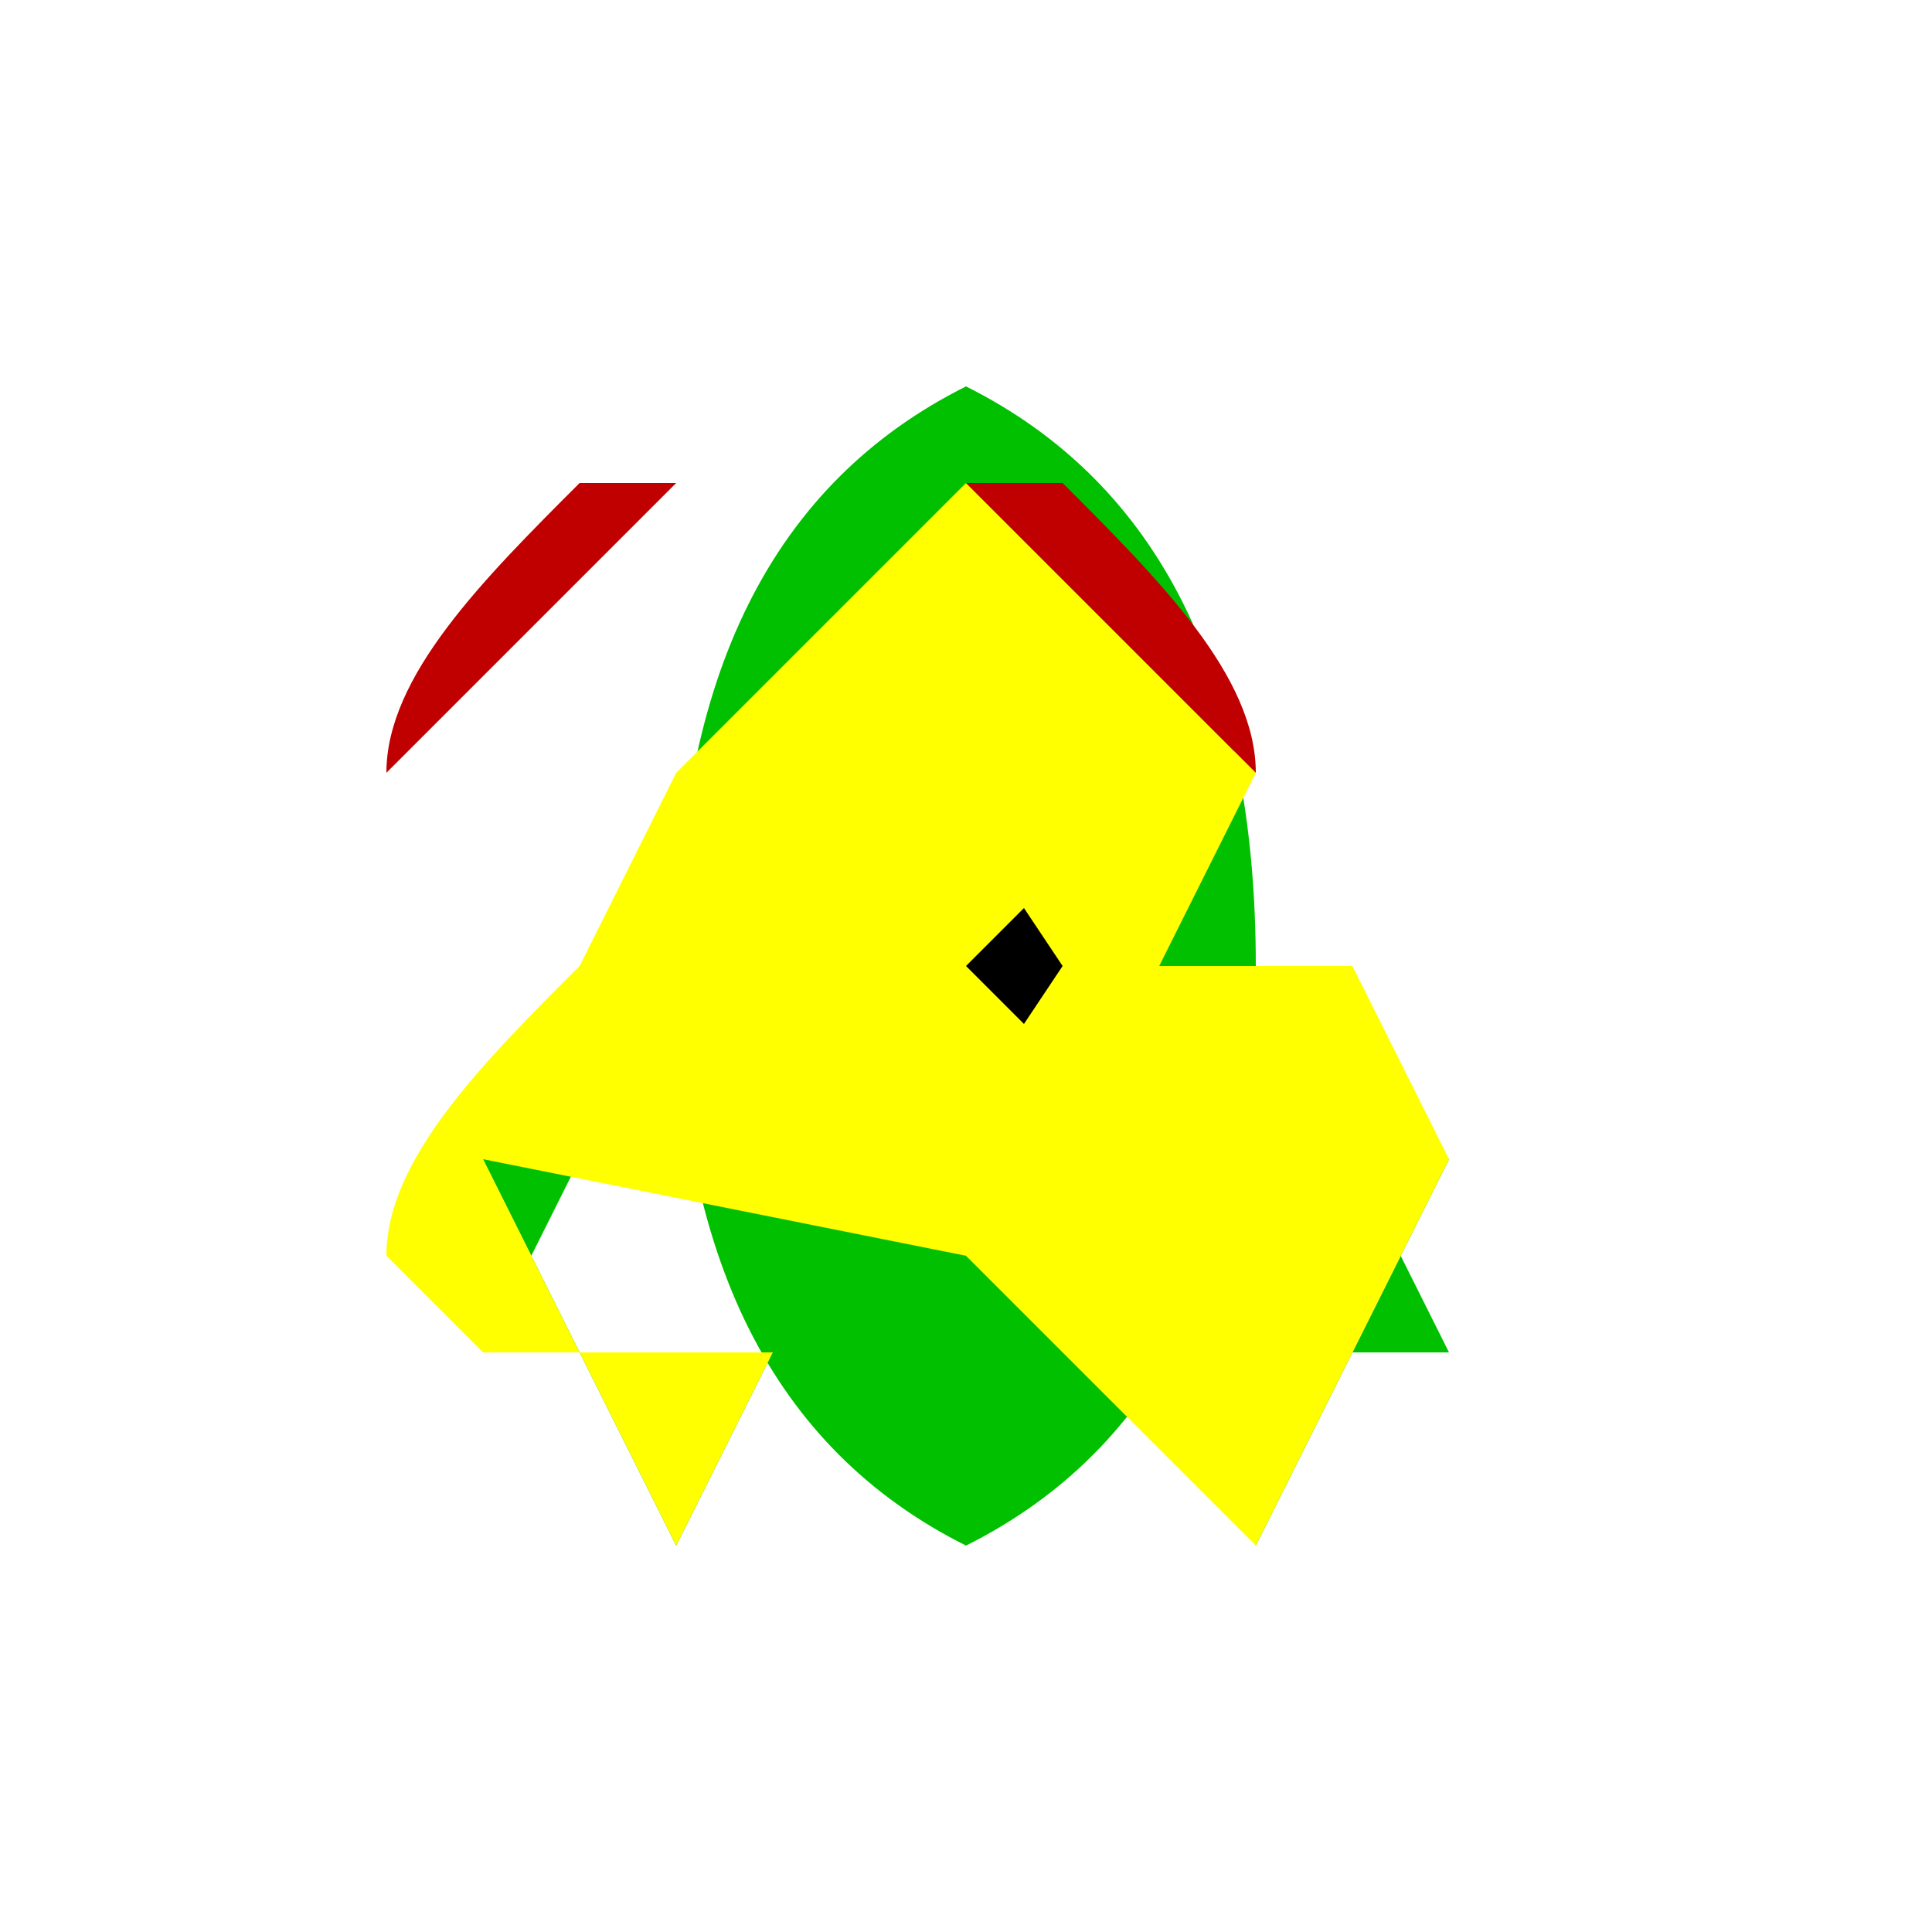
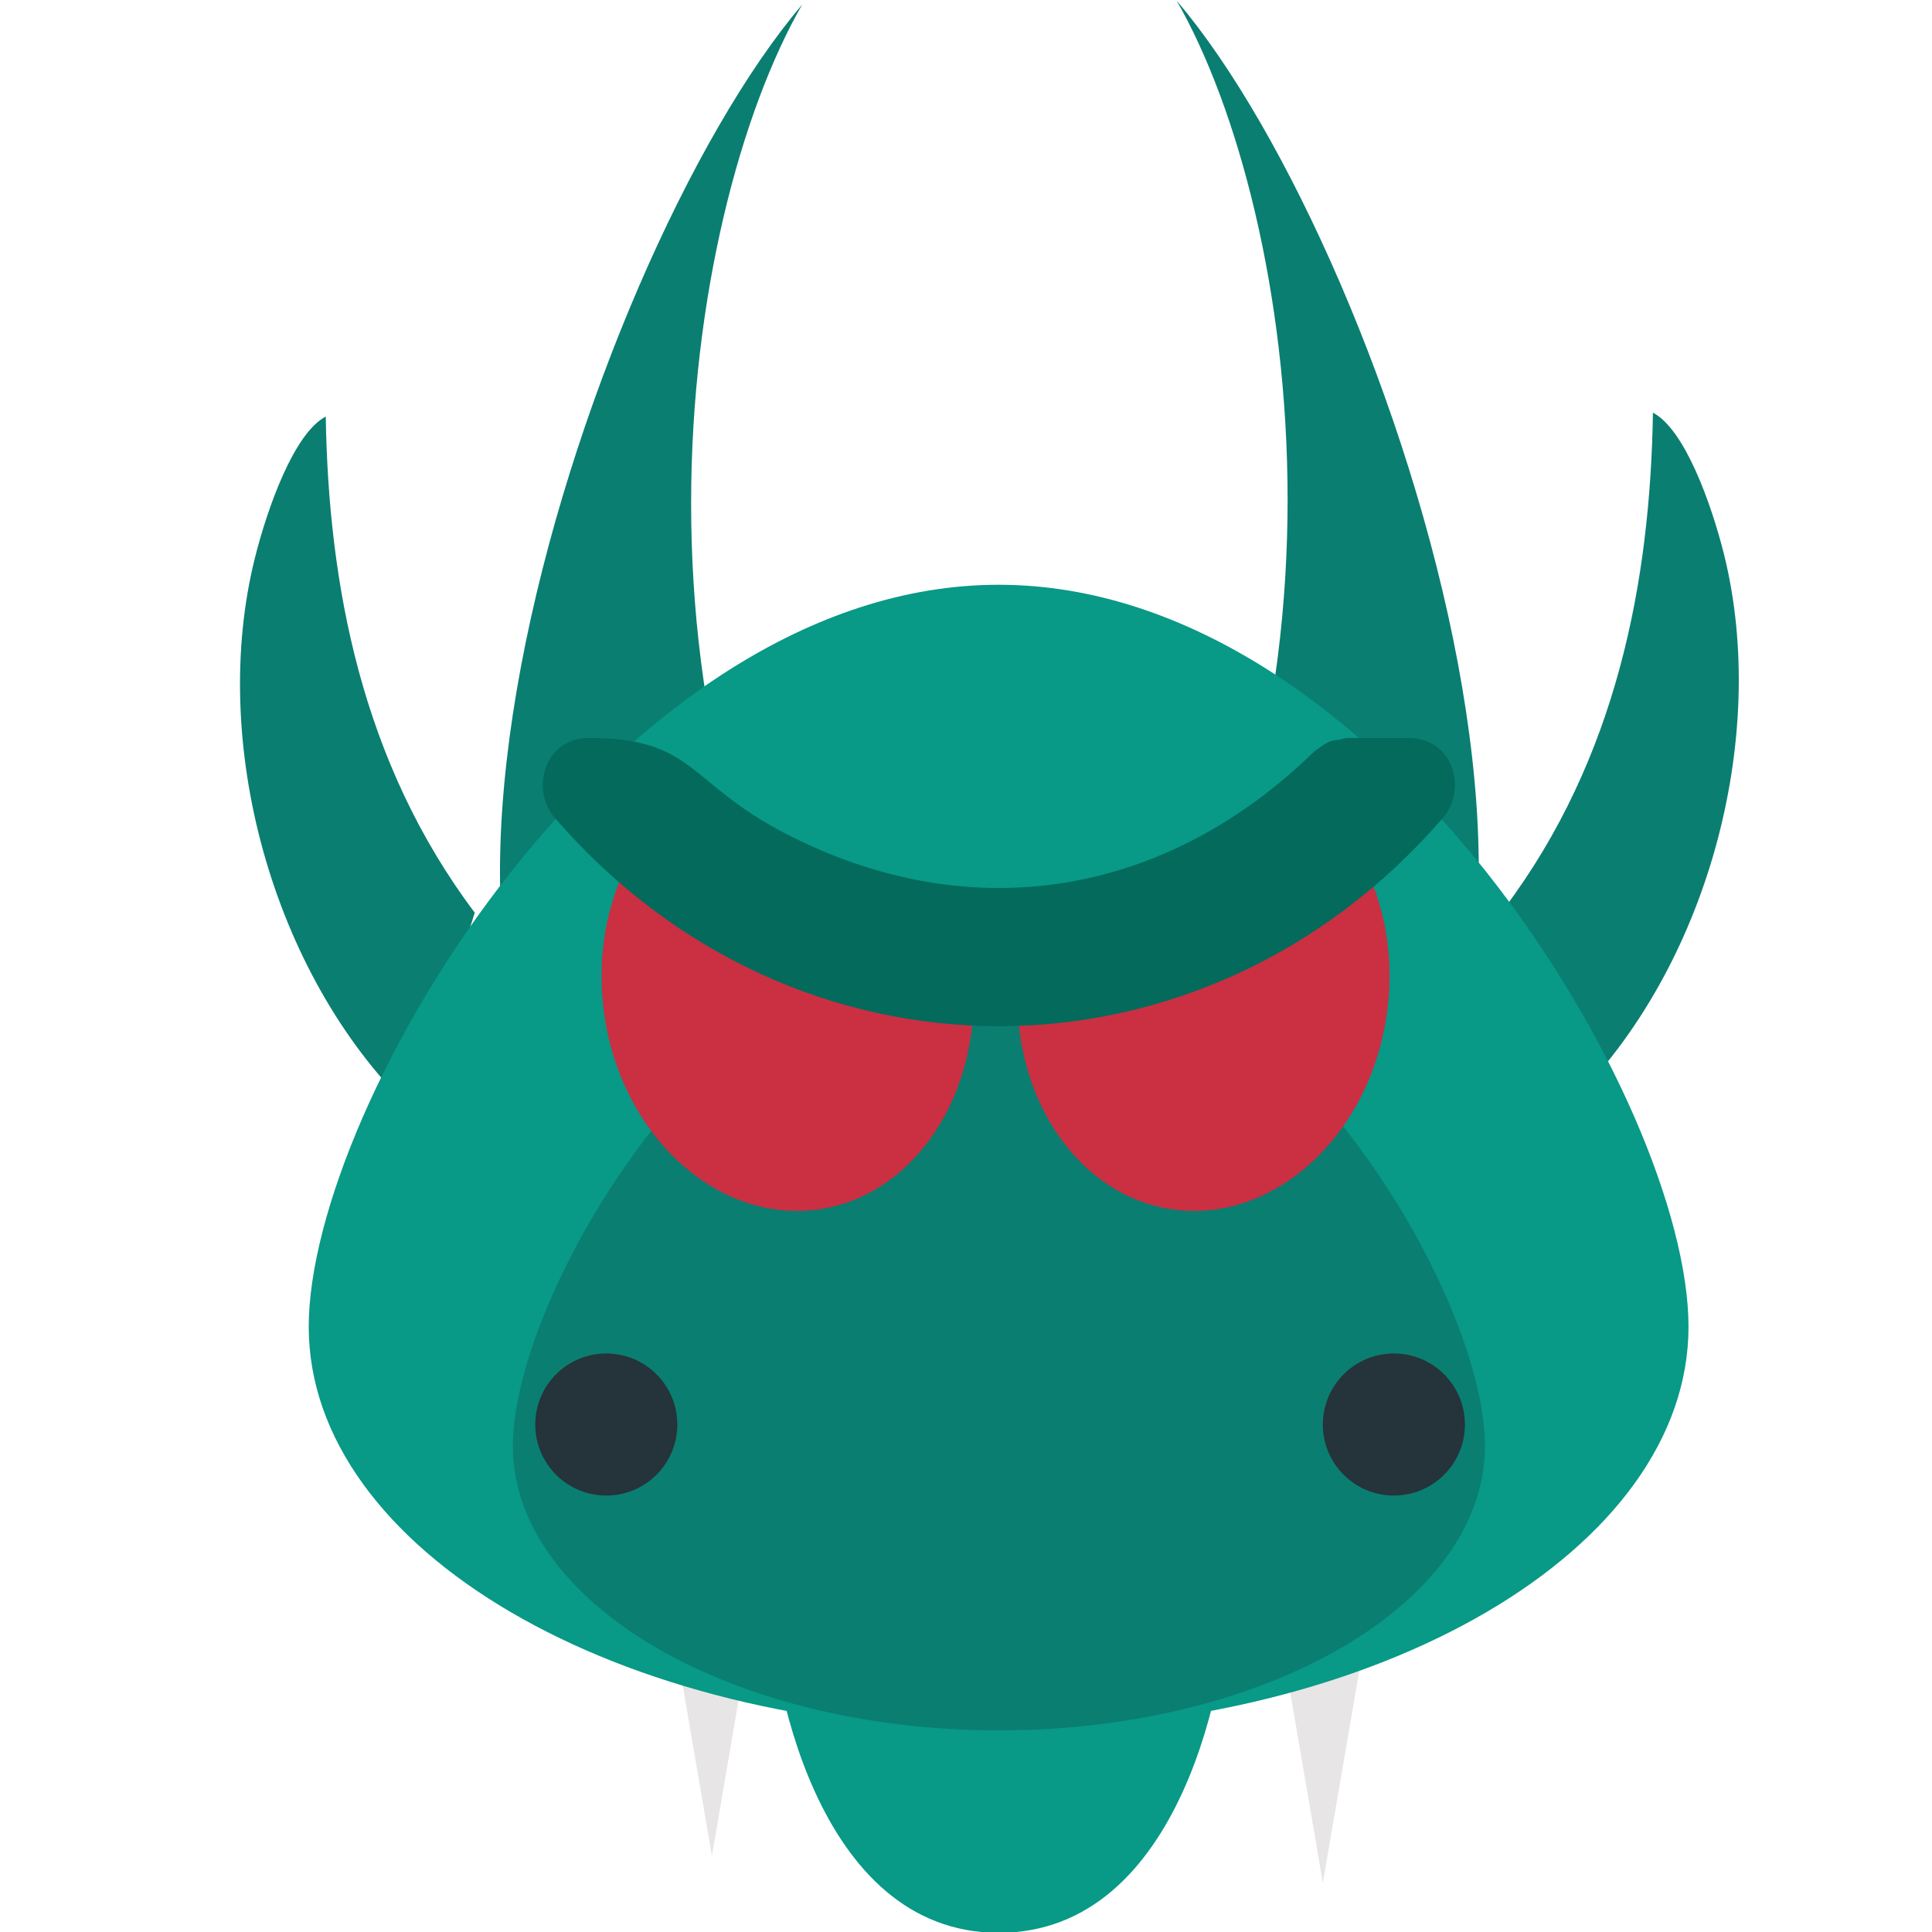
- <svg xmlns="http://www.w3.org/2000/svg" width="100" height="100" viewBox="0 0 100 100">
-   <path d="M50,20 C60,25 65,35 65,50 C65,65 60,75 50,80 C40,75 35,65 35,50 C35,35 40,25 50,20 Z" fill="#00C000" />
-   <path d="M35,50 L25,60 L30,70 L40,70 L35,80 L30,70 L25,70 Z" fill="#00C000" />
-   <path d="M65,50 L75,60 L70,70 L60,70 L65,80 L70,70 L75,70 Z" fill="#00C000" />
-   <path d="M50,35 C45,40 40,45 35,50 L25,60 L30,70 L40,70 L35,80 L30,70 L25,70 L20,65 C20,60 25,55 30,50 C35,45 40,40 45,35 Z" fill="#FFFF00" />
-   <path d="M50,65 C55,70 60,75 65,80 L75,60 L70,50 L60,50 L65,40 C60,35 55,30 50,25 C45,30 40,35 35,40 L30,50 L25,60 Z" fill="#FFFF00" />
-   <path d="M50,25 L55,30 L60,35 L65,40 C65,35 60,30 55,25 Z" fill="#C00000" />
-   <path d="M35,25 L30,30 L25,35 L20,40 C20,35 25,30 30,25 Z" fill="#C00000" />
-   <path d="M50,50 L53,53 L55,50 L53,47 Z" fill="#000000" />
+ <svg xmlns="http://www.w3.org/2000/svg" width="70" height="70" viewBox="0 0 64 64">
+   <path fill="#e7e5e5" d="m43.821 44.836l2.489 2.994l-1.24 7.27l-1.249 7.27l-1.245-7.27l-1.246-7.27zm-20.238-.884l2.487 2.994l-1.242 7.264l-1.245 7.27l-1.244-7.27l-1.249-7.264z" />
+   <path fill="#089987" d="M25.449 52.37c0-3.146 1.141-1.102 7.169-1.102c6.03 0 8.109-2.045 8.109 1.102c0 3.149-1.609 11.657-7.641 11.657c-6.03 0-7.637-8.507-7.637-11.657" />
+   <g fill="#0a7e71" fill-rule="evenodd">
+     <path d="M42.772 40.02c-1.945-1.017-3.862-2.052-6.328-2.678c9.134-12.785 6.58-30.27 2.534-37.32c7.289 8.55 16.275 36.564 3.794 39.998" />
+     <path d="M54.756 13.671c1.058.551 1.938 3.035 2.351 4.68c1.517 6.078-.545 13.741-5.124 18.226c-.472-2.347-1.148-3.126-2.161-6.471c3.753-4.995 4.843-10.867 4.934-16.435M22.779 40.15c1.941-1.017 3.862-2.05 6.325-2.678c-9.135-12.783-6.581-30.27-2.53-37.32c-7.293 8.55-16.28 36.565-3.795 39.998" />
+     <path d="M10.791 13.799c-1.053.55-1.934 3.034-2.346 4.679c-1.521 6.078.544 13.742 5.124 18.225c.468-2.346 1.145-3.124 2.157-6.47c-3.755-4.994-4.844-10.866-4.935-16.434" />
+   </g>
+   <path fill="#089987" d="M55.934 43.95c0 7.383-10.231 13.371-22.852 13.371c-12.625 0-22.855-5.988-22.855-13.371c0-7.386 10.231-24.579 22.855-24.579c12.62 0 22.852 17.193 22.852 24.579" />
+   <path fill="#0a7e71" d="M49.19 47.9c0 5.201-7.208 9.421-16.1 9.421c-8.89 0-16.1-4.22-16.1-9.421c0-5.202 7.209-17.315 16.1-17.315c8.895 0 16.1 12.11 16.1 17.315" />
+   <path fill="#25333a" d="M43.821 47.19a2.353 2.353 0 1 1 4.706-.002a2.353 2.353 0 0 1-4.706.002m-26.09 0a2.353 2.353 0 1 1 4.706-.002a2.353 2.353 0 0 1-4.706.002" />
+   <path fill="#cb2f42" d="M44.558 27.63c1.116 1.511 1.682 3.599 1.401 5.824c-.513 4.073-3.667 7.04-7.04 6.619c-2.81-.353-4.883-2.982-5.18-6.223c3.987-1.458 7.681-3.472 10.82-6.22m-23.161 0c-1.117 1.511-1.677 3.597-1.401 5.822c.512 4.075 3.666 7.04 7.04 6.621c2.81-.353 4.883-2.982 5.179-6.223c-3.983-1.458-7.681-3.472-10.819-6.22" />
+   <path fill="#036a5c" d="M46.667 24.447h-2.033c-.104 0-.18.04-.272.056c-.104.014-.203.02-.309.062c-.172.068-.5.314-.528.34c-4.911 4.787-11.343 5.878-17.471 2.726c-3.294-1.693-3.02-3.184-6.548-3.184c-1.438 0-1.974 1.671-1.105 2.671c7.949 9.168 21.427 9.168 29.376 0c.868-1 .331-2.671-1.11-2.671" />
</svg>
